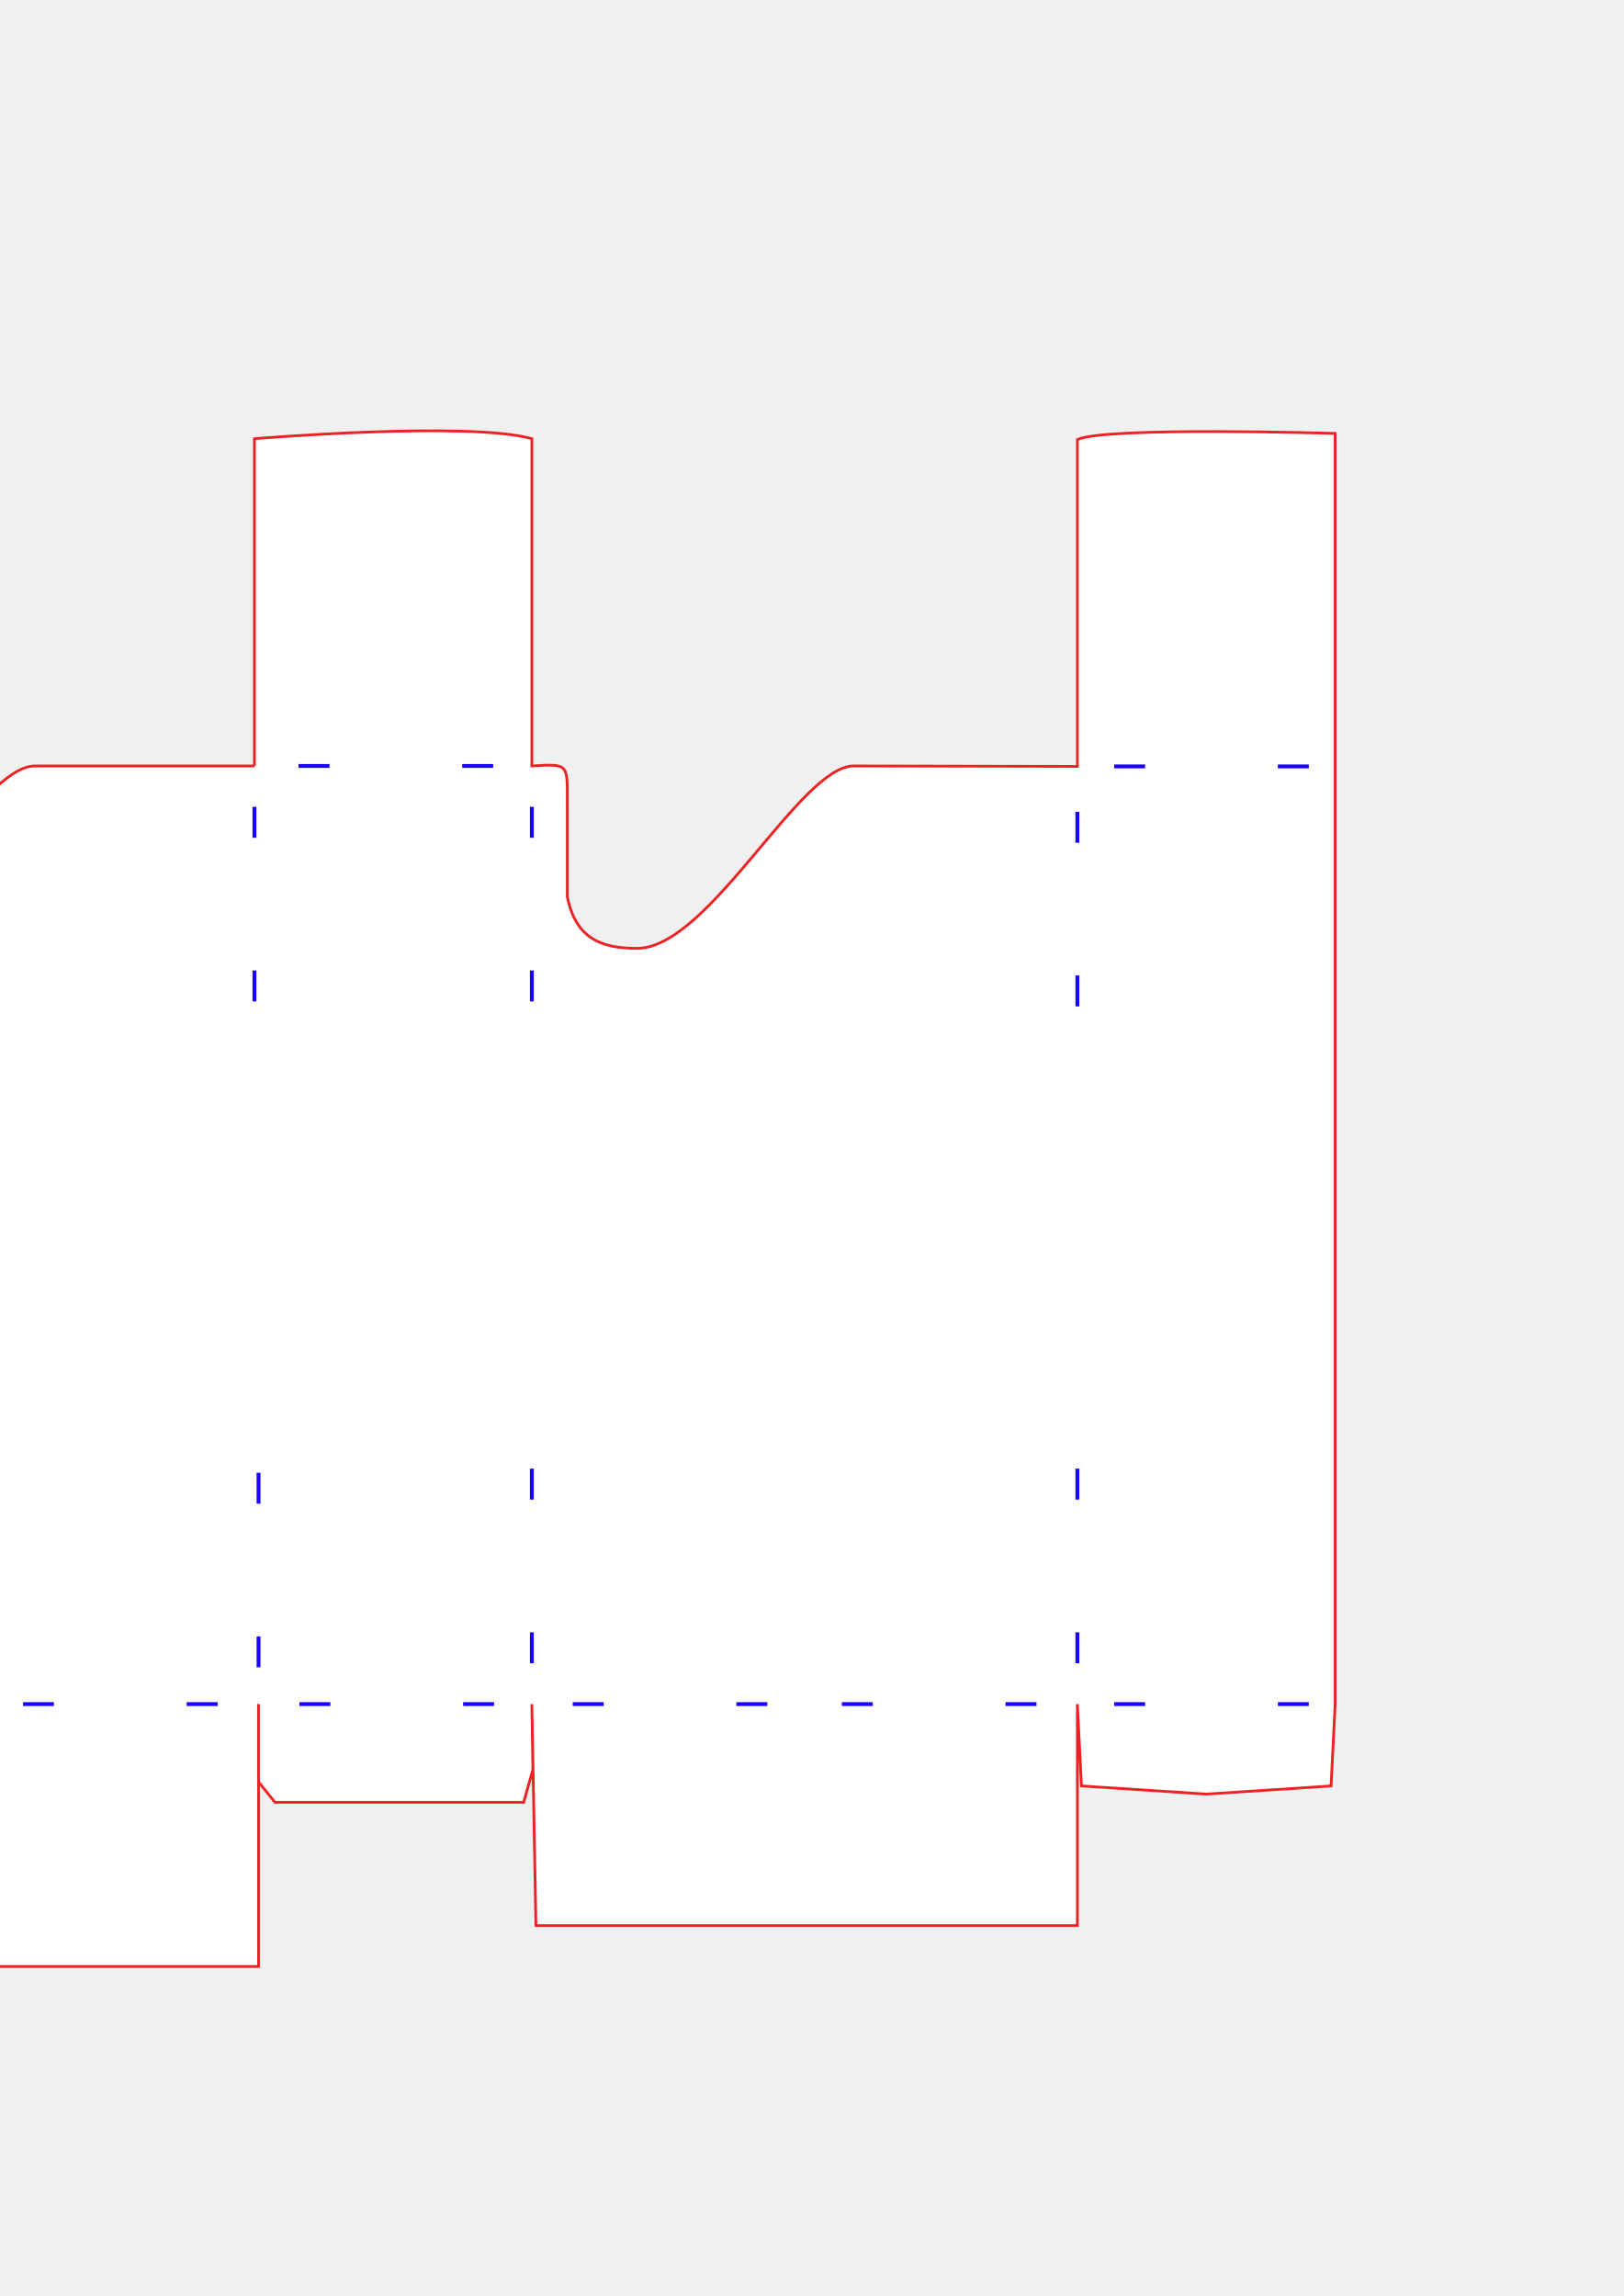
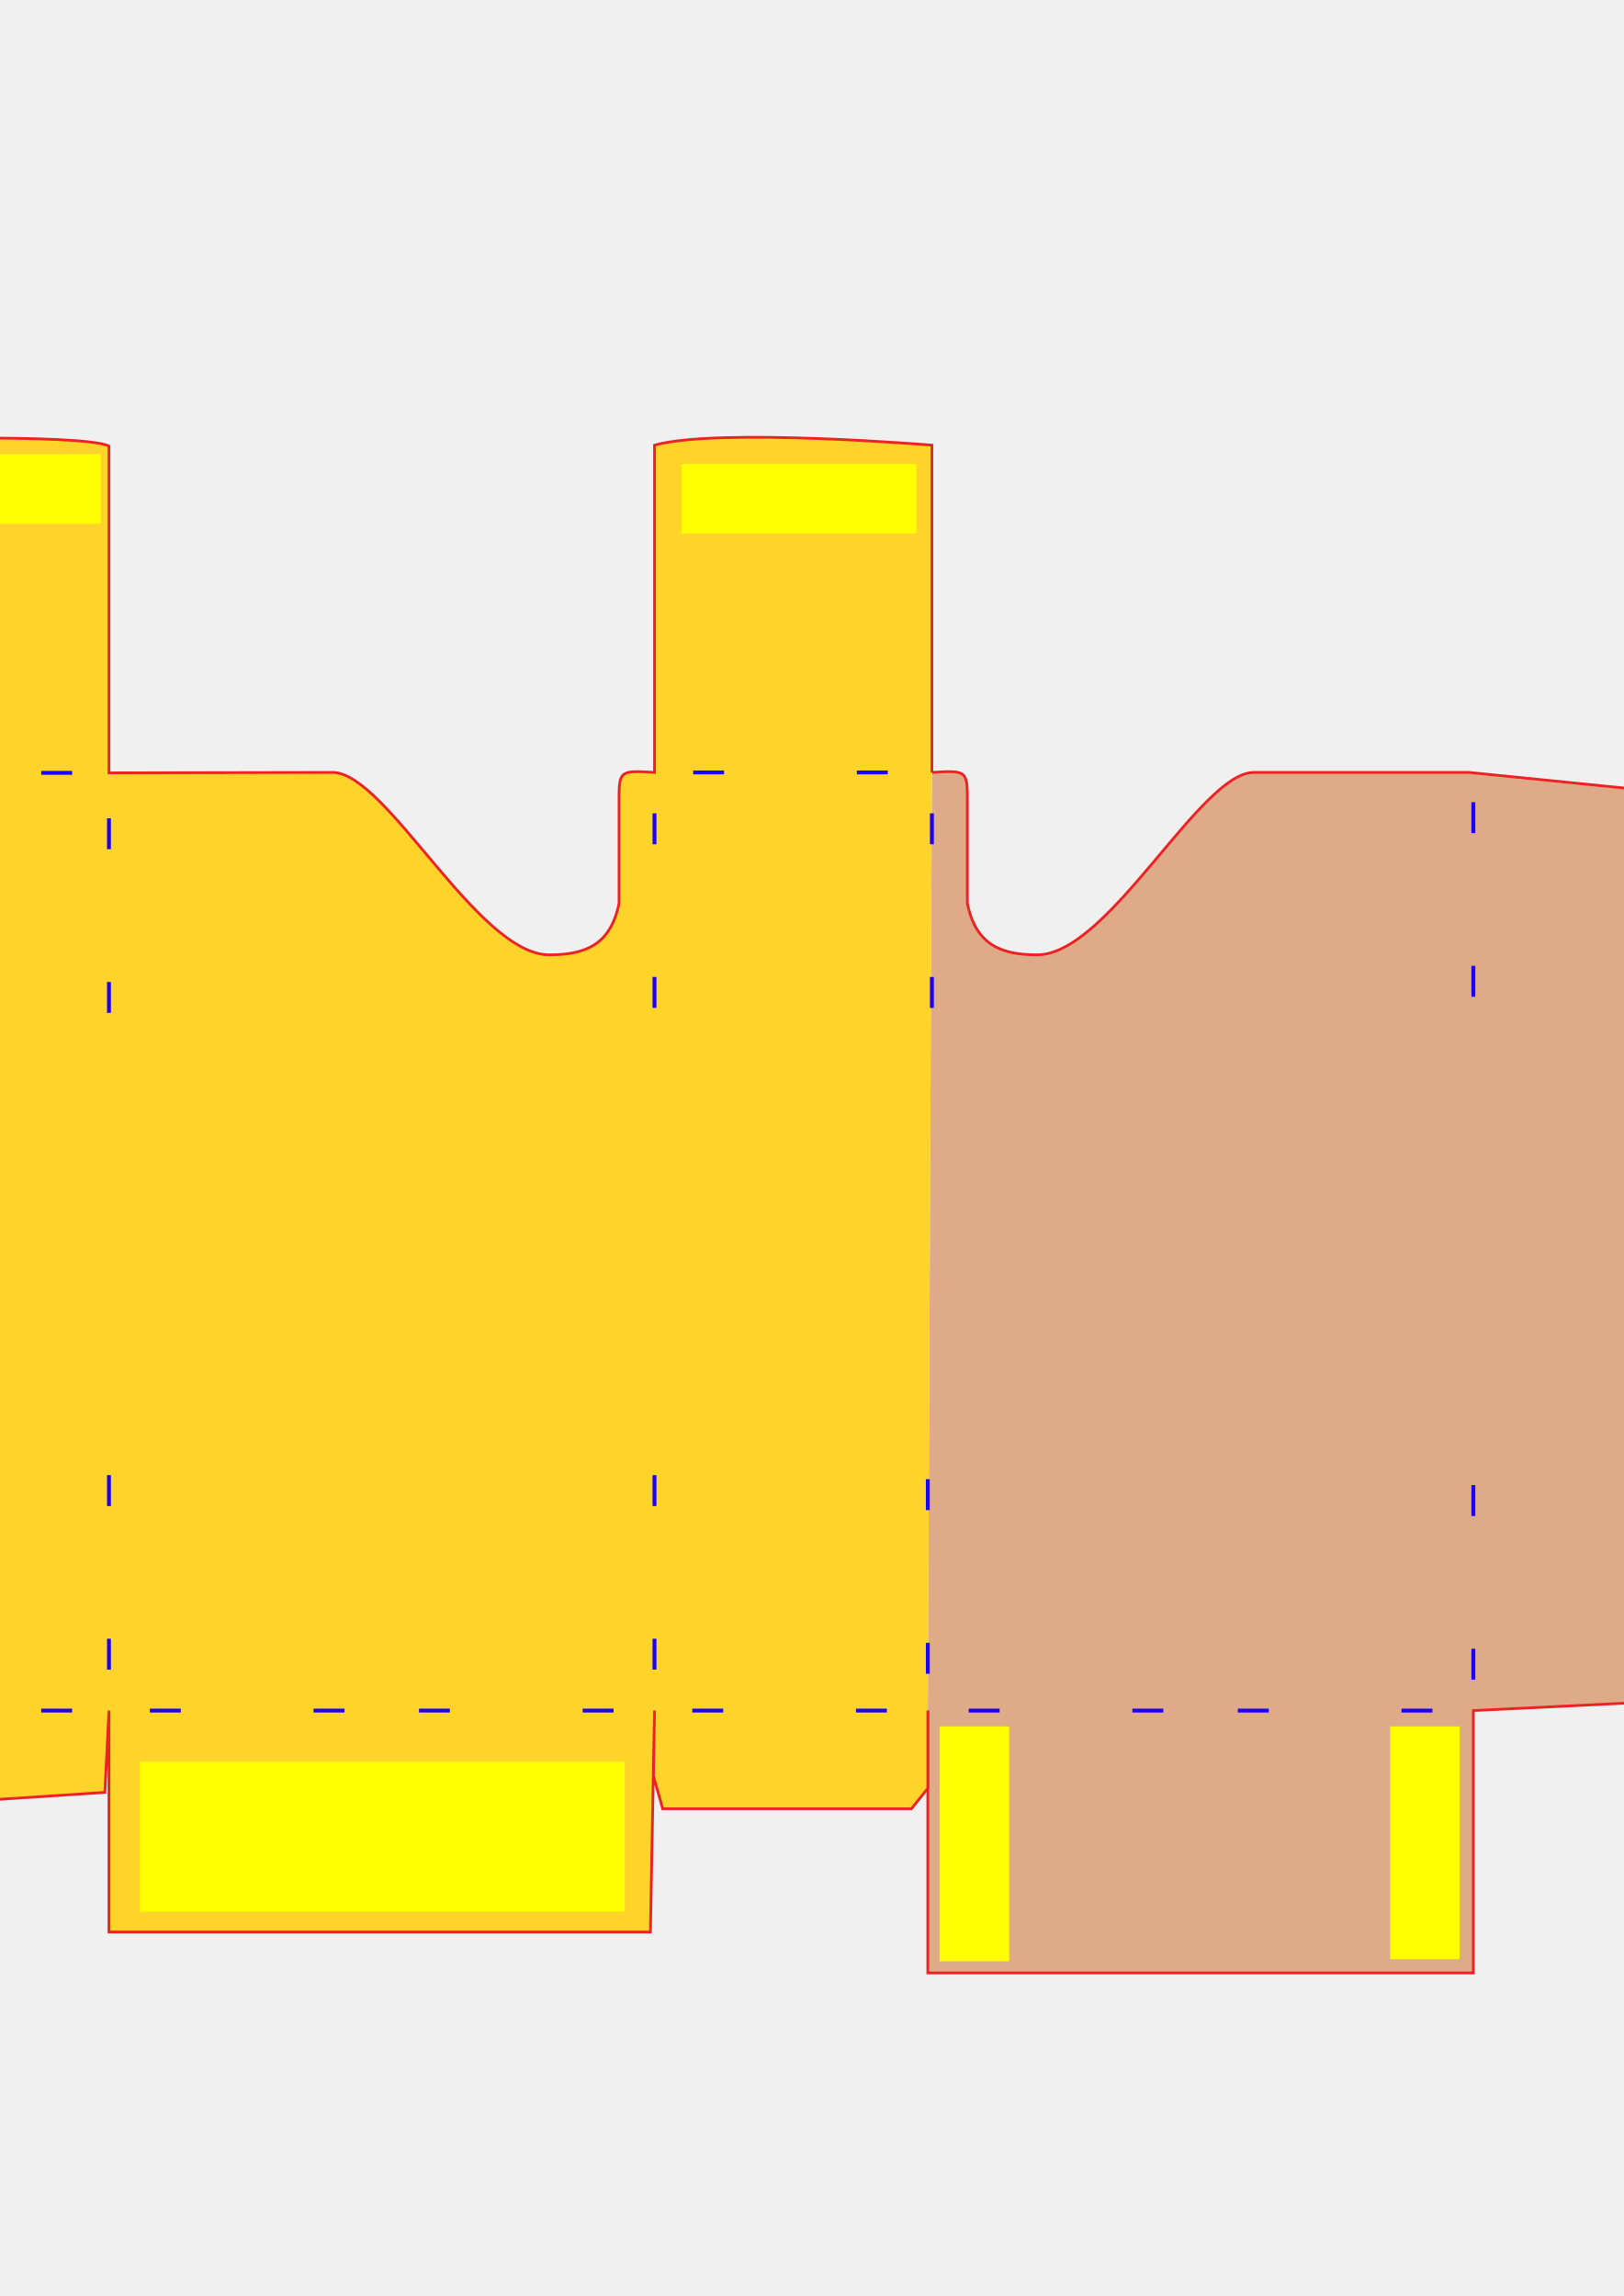
<svg xmlns="http://www.w3.org/2000/svg" width="210mm" height="297mm" viewBox="0 0 210 297" version="1.1" id="svg4607">
  <defs id="defs4601">
    <clipPath clipPathUnits="userSpaceOnUse" id="clipPath766">
      <path d="M 0,486 H 558 V 0 H 0 Z" id="path764" />
    </clipPath>
    <clipPath clipPathUnits="userSpaceOnUse" id="clipPath666">
      <path d="M 0,486 H 558 V 0 H 0 Z" id="path664" />
    </clipPath>
    <clipPath clipPathUnits="userSpaceOnUse" id="clipPath650">
      <path d="M 0,486 H 558 V 0 H 0 Z" id="path648" />
    </clipPath>
    <clipPath clipPathUnits="userSpaceOnUse" id="clipPath634">
      <path d="M 0,486 H 558 V 0 H 0 Z" id="path632" />
    </clipPath>
    <clipPath clipPathUnits="userSpaceOnUse" id="clipPath126">
      <path d="M 0,486 H 558 V 0 H 0 Z" id="path124" />
    </clipPath>
    <clipPath clipPathUnits="userSpaceOnUse" id="clipPath98">
      <path d="M 0,486 H 558 V 0 H 0 Z" id="path96" />
    </clipPath>
    <clipPath clipPathUnits="userSpaceOnUse" id="clipPath78">
      <path d="M 0,486 H 558 V 0 H 0 Z" id="path76" />
    </clipPath>
    <clipPath clipPathUnits="userSpaceOnUse" id="clipPath20">
      <path d="M 0,486 H 558 V 0 H 0 Z" id="path18" />
    </clipPath>
  </defs>
-   <g id="layer1" style="display:none">
+   <g id="layer1" style="display:inline">
    <g id="g22" transform="matrix(0.3527778,0,0,-0.3527778,-338.9241,120.98)">
      <path d="m -57,0 h 7.2 C -29.918,0 43.201,-16.117 43.201,-36 H 56.201 V -84 C 59.321,-99.345 68.681,-102.881 81.806,-102.881 108.056,-102.881 141.503,-36 161.201,-36 h 82 36 v -344 h -36 v -36.2 H 43.199 v 36.2 -36 H -57 v 36 -43.2 H -257.001 v 43.2 -36 H -300.2 v 36 344 c 0,19.883 16.117,36 36,36 h 7.2 v 7.199 c 0,19.883 16.118,36 36,36 h 128 c 19.882,0 36,-16.117 36,-36" style="fill:#ffffff;fill-opacity:1;fill-rule:nonzero;stroke:#ed2224;stroke-width:1;stroke-linecap:butt;stroke-linejoin:miter;stroke-miterlimit:10;stroke-dasharray:none;stroke-opacity:1" id="path24" />
    </g>
    <g id="g26" transform="matrix(0.3527778,0,0,-0.3527778,-429.5879,143.8396)">
      <path d="M 0,0 V 71.998 H 28.8" style="fill:none;stroke:#ed2224;stroke-width:1;stroke-linecap:butt;stroke-linejoin:miter;stroke-miterlimit:10;stroke-dasharray:none;stroke-opacity:1" id="path28" />
    </g>
    <g id="g30" transform="matrix(0.3527778,0,0,-0.3527778,-359.0324,143.8396)">
      <path d="M 0,0 V 71.998 H -28.8" style="fill:none;stroke:#ed2224;stroke-width:1;stroke-linecap:butt;stroke-linejoin:miter;stroke-miterlimit:10;stroke-dasharray:none;stroke-opacity:1" id="path32" />
    </g>
    <g id="g34" transform="matrix(0.3527778,0,0,-0.3527778,-429.5883,255.0358)">
      <path d="m 0,0 h 200.001 v 344 h -200 z" style="fill:none;stroke:#6abd45;stroke-width:0.4;stroke-linecap:butt;stroke-linejoin:miter;stroke-miterlimit:10;stroke-dasharray:none;stroke-opacity:1" id="path36" />
    </g>
    <g id="g38" transform="matrix(0.3527778,0,0,-0.3527778,-359.0324,255.0358)">
      <path d="m 0,0 h 98.699 l 0.002,344 H 0" style="fill:none;stroke:#6abd45;stroke-width:0.4;stroke-linecap:butt;stroke-linejoin:miter;stroke-miterlimit:10;stroke-dasharray:none;stroke-opacity:1" id="path40" />
    </g>
    <g id="g42" transform="matrix(0.3527778,0,0,-0.3527778,-253.1281,255.0358)">
      <path d="M 0,0 V 344" style="fill:none;stroke:#6abd45;stroke-width:0.4;stroke-linecap:butt;stroke-linejoin:miter;stroke-miterlimit:10;stroke-dasharray:none;stroke-opacity:1" id="path44" />
    </g>
    <g id="g46" transform="matrix(0.3527778,0,0,-0.3527778,-419.428,118.4403)">
      <path d="M 0,0 H 142.4" style="fill:none;stroke:#6abd45;stroke-width:0.4;stroke-linecap:butt;stroke-linejoin:miter;stroke-miterlimit:10;stroke-dasharray:none;stroke-opacity:1" id="path48" />
    </g>
    <g id="g50" transform="matrix(0.3527778,0,0,-0.3527778,-429.5879,143.8396)">
      <path d="M 0,0 H 200" style="fill:none;stroke:#6abd45;stroke-width:0.4;stroke-linecap:butt;stroke-linejoin:miter;stroke-miterlimit:10;stroke-dasharray:none;stroke-opacity:1" id="path52" />
    </g>
    <g id="g54" transform="matrix(0.3527778,0,0,-0.3527778,-323.6843,255.0358)">
      <path d="M 0,0 H 200.002" style="fill:none;stroke:#6abd45;stroke-width:0.4;stroke-linecap:butt;stroke-linejoin:miter;stroke-miterlimit:10;stroke-dasharray:none;stroke-opacity:1" id="path56" />
    </g>
    <g id="g58" transform="matrix(0.3527778,0,0,-0.3527778,-429.5879,133.68)">
      <path d="M 0,0 H -43.2" style="fill:none;stroke:#6abd45;stroke-width:0.4;stroke-linecap:butt;stroke-linejoin:miter;stroke-miterlimit:10;stroke-dasharray:none;stroke-opacity:1" id="path60" />
    </g>
    <g id="g62" transform="matrix(0.3527778,0,0,-0.3527778,-429.5883,255.0358)">
      <path d="M 0,0 H -43.199" style="fill:none;stroke:#6abd45;stroke-width:0.4;stroke-linecap:butt;stroke-linejoin:miter;stroke-miterlimit:10;stroke-dasharray:none;stroke-opacity:1" id="path64" />
    </g>
    <path d="m -250.79,251.731 h 7.76 V 136.726 h -7.76 z" style="fill:#e7e8e9;fill-opacity:1;fill-rule:nonzero;stroke:none;stroke-width:0.353" id="path66" />
    <text y="-245.147" x="-197.711" transform="rotate(-90)" style="font-variant:normal;font-weight:normal;font-stretch:normal;font-size:4.233px;font-family:'Myriad Pro';-inkscape-font-specification:MyriadPro-Regular;writing-mode:lr-tb;fill:#a6a8ac;fill-opacity:1;fill-rule:nonzero;stroke:none;stroke-width:0.353" id="text70">
      <tspan style="stroke-width:0.353" x="-197.711 -194.977 -193.978 -191.645" y="-245.147" id="tspan68">Glue</tspan>
    </text>
    <g transform="translate(-130.688,-26.85418)" style="display:inline" id="g75347">
      <rect y="97.5" x="434.5" height="121" width="71" id="rect75261" style="fill:#ff00ff;fill-opacity:0.975;stroke:none;stroke-width:0.8;stroke-linecap:round;stroke-linejoin:round;stroke-miterlimit:4;stroke-dasharray:none;stroke-dashoffset:0;stroke-opacity:1" />
      <text id="text75265" y="136.366" x="458.417" style="font-style:normal;font-weight:normal;font-size:9.878px;line-height:1.25;font-family:sans-serif;letter-spacing:0px;word-spacing:0px;fill:#000000;fill-opacity:1;stroke:none;stroke-width:0.265" xml:space="preserve">
        <tspan style="font-size:9.878px;stroke-width:0.265" y="136.366" x="458.417" id="tspan75263">Enemy</tspan>
        <tspan id="tspan75267" style="font-size:9.878px;stroke-width:0.265" y="148.713" x="458.417">Cards</tspan>
      </text>
      <text id="text75271" y="216.2" x="464.442" style="font-style:normal;font-weight:normal;font-size:7.761px;line-height:1.25;font-family:sans-serif;letter-spacing:0px;word-spacing:0px;fill:#000000;fill-opacity:1;stroke:none;stroke-width:0.265" xml:space="preserve">
        <tspan style="font-size:7.761px;stroke-width:0.265" y="216.2" x="464.442" id="tspan75269">71mm</tspan>
      </text>
      <text transform="rotate(-90)" id="text75275" y="442.618" x="-171.694" style="font-style:normal;font-weight:normal;font-size:7.056px;line-height:1.25;font-family:sans-serif;letter-spacing:0px;word-spacing:0px;fill:#000000;fill-opacity:1;stroke:none;stroke-width:0.265" xml:space="preserve">
        <tspan style="font-size:7.056px;stroke-width:0.265" y="442.618" x="-171.694" id="tspan75273">121mm</tspan>
      </text>
    </g>
    <g transform="translate(-130.688,-26.85418)" style="display:inline" id="g75337">
      <rect style="fill:#ff00ff;fill-opacity:0.975;stroke:none;stroke-width:0.8;stroke-linecap:round;stroke-linejoin:round;stroke-miterlimit:4;stroke-dasharray:none;stroke-dashoffset:0;stroke-opacity:1" id="rect75277" width="28" height="121" x="508.583" y="97.5" />
      <text xml:space="preserve" style="font-style:normal;font-weight:normal;font-size:7.761px;line-height:1.25;font-family:sans-serif;letter-spacing:0px;word-spacing:0px;fill:#000000;fill-opacity:1;stroke:none;stroke-width:0.265" x="509.421" y="216.2" id="text75281">
        <tspan id="tspan75279" x="509.421" y="216.2" style="font-size:7.761px;stroke-width:0.265">28mm</tspan>
      </text>
    </g>
    <g transform="translate(-130.688,-26.85418)" style="display:inline" id="g75498">
      <rect style="fill:#ff00ff;fill-opacity:0.975;stroke:none;stroke-width:0.8;stroke-linecap:round;stroke-linejoin:round;stroke-miterlimit:4;stroke-dasharray:none;stroke-dashoffset:0;stroke-opacity:1" id="rect75306" width="71" height="28" x="434.5" y="224" />
      <text transform="rotate(-90)" xml:space="preserve" style="font-style:normal;font-weight:normal;font-size:7.761px;line-height:1.25;font-family:sans-serif;letter-spacing:0px;word-spacing:0px;fill:#000000;fill-opacity:1;stroke:none;stroke-width:0.265" x="-250.453" y="442.825" id="text75281-3">
        <tspan id="tspan75279-1" x="-250.453" y="442.825" style="font-size:7.761px;stroke-width:0.265">28mm</tspan>
      </text>
    </g>
    <g style="display:inline" id="g75493" transform="translate(-133.863,-26.85418)">
      <rect y="97.5" x="540.333" height="121" width="6" id="rect75451" style="fill:#ff00ff;fill-opacity:0.975;stroke:none;stroke-width:0.8;stroke-linecap:round;stroke-linejoin:round;stroke-miterlimit:4;stroke-dasharray:none;stroke-dashoffset:0;stroke-opacity:1" />
      <text id="text75455" y="216.21" x="541.203" style="font-style:normal;font-weight:normal;font-size:7.056px;line-height:1.25;font-family:sans-serif;letter-spacing:0px;word-spacing:0px;fill:#000000;fill-opacity:1;stroke:none;stroke-width:0.265" xml:space="preserve">
        <tspan style="font-size:7.056px;stroke-width:0.265" y="216.21" x="541.203" id="tspan75453">6</tspan>
      </text>
    </g>
    <g style="display:inline" id="g75488" transform="translate(-130.688,-52.25417)">
      <rect y="277.75" x="434.5" height="6" width="71" id="rect75483" style="fill:#ff00ff;fill-opacity:0.975;stroke:none;stroke-width:0.8;stroke-linecap:round;stroke-linejoin:round;stroke-miterlimit:4;stroke-dasharray:none;stroke-dashoffset:0;stroke-opacity:1" />
      <text id="text75455-0" y="283.121" x="500.926" style="font-style:normal;font-weight:normal;font-size:7.056px;line-height:1.25;font-family:sans-serif;letter-spacing:0px;word-spacing:0px;fill:#000000;fill-opacity:1;stroke:none;stroke-width:0.265" xml:space="preserve">
        <tspan style="font-size:7.056px;stroke-width:0.265" y="283.121" x="500.926" id="tspan75453-8">6</tspan>
      </text>
    </g>
    <g transform="translate(-510.2938,138.7208)" style="display:inline" id="g75347-3">
      <rect y="97.5" x="434.5" height="121" width="71" id="rect75261-6" style="fill:#ff00ff;fill-opacity:0.975;stroke:none;stroke-width:0.8;stroke-linecap:round;stroke-linejoin:round;stroke-miterlimit:4;stroke-dasharray:none;stroke-dashoffset:0;stroke-opacity:1" />
      <text id="text75265-7" y="136.366" x="458.417" style="font-style:normal;font-weight:normal;font-size:9.878px;line-height:1.25;font-family:sans-serif;letter-spacing:0px;word-spacing:0px;fill:#000000;fill-opacity:1;stroke:none;stroke-width:0.265" xml:space="preserve">
        <tspan style="font-size:9.878px;stroke-width:0.265" y="136.366" x="458.417" id="tspan75263-5">Enemy</tspan>
        <tspan id="tspan75267-3" style="font-size:9.878px;stroke-width:0.265" y="148.713" x="458.417">Cards</tspan>
      </text>
      <text id="text75271-5" y="216.2" x="464.442" style="font-style:normal;font-weight:normal;font-size:7.761px;line-height:1.25;font-family:sans-serif;letter-spacing:0px;word-spacing:0px;fill:#000000;fill-opacity:1;stroke:none;stroke-width:0.265" xml:space="preserve">
        <tspan style="font-size:7.761px;stroke-width:0.265" y="216.2" x="464.442" id="tspan75269-6">71mm</tspan>
      </text>
      <text transform="rotate(-90)" id="text75275-2" y="442.618" x="-171.694" style="font-style:normal;font-weight:normal;font-size:7.056px;line-height:1.25;font-family:sans-serif;letter-spacing:0px;word-spacing:0px;fill:#000000;fill-opacity:1;stroke:none;stroke-width:0.265" xml:space="preserve">
        <tspan style="font-size:7.056px;stroke-width:0.265" y="442.618" x="-171.694" id="tspan75273-9">121mm</tspan>
      </text>
    </g>
    <g id="g7040" transform="translate(-324.1644,-71.79305)">
      <g id="g75337-1" style="display:inline" transform="translate(-272.6062,57.45589)">
        <rect y="97.5" x="508.583" height="121" width="28" id="rect75277-2" style="fill:#ff00ff;fill-opacity:0.975;stroke:none;stroke-width:0.8;stroke-linecap:round;stroke-linejoin:round;stroke-miterlimit:4;stroke-dasharray:none;stroke-dashoffset:0;stroke-opacity:1" />
        <text id="text75281-7" y="216.2" x="509.421" style="font-style:normal;font-weight:normal;font-size:7.761px;line-height:1.25;font-family:sans-serif;letter-spacing:0px;word-spacing:0px;fill:#000000;fill-opacity:1;stroke:none;stroke-width:0.265" xml:space="preserve">
          <tspan style="font-size:7.761px;stroke-width:0.265" y="216.2" x="509.421" id="tspan75279-0">28mm</tspan>
        </text>
      </g>
      <g transform="translate(-276.3562,57.45589)" id="g75493-9" style="display:inline">
        <rect style="fill:#ff00ff;fill-opacity:0.975;stroke:none;stroke-width:0.8;stroke-linecap:round;stroke-linejoin:round;stroke-miterlimit:4;stroke-dasharray:none;stroke-dashoffset:0;stroke-opacity:1" id="rect75451-3" width="6" height="121" x="540.333" y="97.5" />
        <text xml:space="preserve" style="font-style:normal;font-weight:normal;font-size:7.056px;line-height:1.25;font-family:sans-serif;letter-spacing:0px;word-spacing:0px;fill:#000000;fill-opacity:1;stroke:none;stroke-width:0.265" x="541.203" y="216.21" id="text75455-6">
          <tspan id="tspan75453-0" x="541.203" y="216.21" style="font-size:7.056px;stroke-width:0.265">6</tspan>
        </text>
      </g>
    </g>
    <g id="g7040-2" transform="translate(97.69545,222.6312)">
      <g id="g75337-1-6" style="display:inline" transform="translate(-272.6062,57.45589)">
        <rect y="97.5" x="508.583" height="121" width="28" id="rect75277-2-1" style="fill:#ff00ff;fill-opacity:0.975;stroke:none;stroke-width:0.8;stroke-linecap:round;stroke-linejoin:round;stroke-miterlimit:4;stroke-dasharray:none;stroke-dashoffset:0;stroke-opacity:1" />
        <text id="text75281-7-8" y="216.2" x="509.421" style="font-style:normal;font-weight:normal;font-size:7.761px;line-height:1.25;font-family:sans-serif;letter-spacing:0px;word-spacing:0px;fill:#000000;fill-opacity:1;stroke:none;stroke-width:0.265" xml:space="preserve">
          <tspan style="font-size:7.761px;stroke-width:0.265" y="216.2" x="509.421" id="tspan75279-0-7">28mm</tspan>
        </text>
      </g>
      <g transform="translate(-276.3562,57.45589)" id="g75493-9-9" style="display:inline">
        <rect style="fill:#ff00ff;fill-opacity:0.975;stroke:none;stroke-width:0.8;stroke-linecap:round;stroke-linejoin:round;stroke-miterlimit:4;stroke-dasharray:none;stroke-dashoffset:0;stroke-opacity:1" id="rect75451-3-2" width="6" height="121" x="540.333" y="97.5" />
        <text xml:space="preserve" style="font-style:normal;font-weight:normal;font-size:7.056px;line-height:1.25;font-family:sans-serif;letter-spacing:0px;word-spacing:0px;fill:#000000;fill-opacity:1;stroke:none;stroke-width:0.265" x="541.203" y="216.21" id="text75455-6-0">
          <tspan id="tspan75453-0-2" x="541.203" y="216.21" style="font-size:7.056px;stroke-width:0.265">6</tspan>
        </text>
      </g>
    </g>
-     <path id="path7104" style="fill:#ffffff;fill-opacity:1;fill-rule:nonzero;stroke:#ed2224;stroke-width:0.353;stroke-linecap:butt;stroke-linejoin:miter;stroke-miterlimit:10;stroke-dasharray:none;stroke-opacity:1" d="m 38.087,123.952 -33.937,-10e-6 -2e-6,-70.556 H 38.087 L 39.145,31.661 H 157.2 l 2.242,22.265 c 0.057,4.006 -0.096,4.057 -4.233,4.057 h -12.7 c -5.413,1.101 -6.661,4.403 -6.661,9.033 0,9.26 23.594,21.06 23.594,28.009 v 28.928" />
-     <path d="m 159.443,123.422 h 42.333 c 0,0 2.298,27.676 10e-6,35.878 H 159.443 c 0.293,4.707 0.227,4.586 -4.233,4.586 h -12.7 c -5.414,1.101 -6.661,4.403 -6.661,9.033 0,9.26 23.594,21.06 23.594,28.009 l -0.057,28.928 42.276,-1e-5 c 1.701,3.591 0.798,33.338 0.798,33.338 h -43.018 l -121.356,-2e-5 -10.583,-0.529 -1.058,-16.14 1.058,-16.14 10.583,-0.529 -28.646,-1e-5 -7.4e-6,-70.027 28.646,-0.529 -8.467,0.136 -4.233,-1.195 -5e-6,-32.173 2.646,-2.117 10.054,10e-6" style="fill:#ffffff;fill-opacity:1;fill-rule:nonzero;stroke:#ed2224;stroke-width:0.353;stroke-linecap:butt;stroke-linejoin:miter;stroke-miterlimit:10;stroke-dasharray:none;stroke-opacity:1" id="path24-6" />
+     <path id="path7104" style="fill:#deaa87;fill-opacity:1;fill-rule:nonzero;stroke:#ed2224;stroke-width:0.353;stroke-linecap:butt;stroke-linejoin:miter;stroke-miterlimit:10;stroke-dasharray:none;stroke-opacity:1" d="m 119.997,221.272 10e-6,33.937 70.556,1e-5 V 221.272 l 21.735,-1.058 V 102.159 l -22.265,-2.242 -27.869,-4e-6 c -6.949,10e-7 -18.748,23.594 -28.009,23.594 -4.63,-1e-5 -7.932,-1.247 -9.033,-6.661 l 1e-5,-12.7 c -2e-5,-4.461 0.121,-4.527 -4.586,-4.233" />
+     <path d="m 120.527,99.917 -1e-5,-42.333 c 0,0 -27.676,-2.298 -35.878,3e-6 v 42.333 c -4.707,-0.293 -4.586,-0.227 -4.586,4.233 l 1e-5,12.7 c -1.101,5.414 -4.403,6.661 -9.033,6.661 -9.26,-10e-6 -21.06,-23.594 -28.009,-23.594 l -28.928,0.057 1e-5,-42.276 c -3.591,-1.701 -33.338,-0.798 -33.338,-0.798 l -10e-6,43.018 3e-5,121.356 0.529,10.583 16.14,1.058 16.14,-1.058 0.529,-10.583 2e-5,28.646 70.027,1e-5 0.529,-28.646 -0.136,8.467 1.195,4.233 32.173,1e-5 2.117,-2.646 -10e-6,-10.054" style="fill:#ffd42a;fill-opacity:1;fill-rule:nonzero;stroke:#ed2224;stroke-width:0.353;stroke-linecap:butt;stroke-linejoin:miter;stroke-miterlimit:10;stroke-dasharray:none;stroke-opacity:1" id="path24-6" />
    <g id="g7040-2-3" transform="rotate(90,154.9883,417.5984)">
      <g id="g75337-1-6-7" style="display:inline" transform="translate(-272.6062,57.45589)">
        <rect y="97.5" x="508.583" height="121" width="28" id="rect75277-2-1-5" style="fill:#ff00ff;fill-opacity:0.975;stroke:none;stroke-width:0.8;stroke-linecap:round;stroke-linejoin:round;stroke-miterlimit:4;stroke-dasharray:none;stroke-dashoffset:0;stroke-opacity:1" />
        <text id="text75281-7-8-9" y="216.2" x="509.421" style="font-style:normal;font-weight:normal;font-size:7.761px;line-height:1.25;font-family:sans-serif;letter-spacing:0px;word-spacing:0px;fill:#000000;fill-opacity:1;stroke:none;stroke-width:0.265" xml:space="preserve">
          <tspan style="font-size:7.761px;stroke-width:0.265" y="216.2" x="509.421" id="tspan75279-0-7-2">28mm</tspan>
        </text>
      </g>
      <g transform="translate(-276.3562,57.45589)" id="g75493-9-9-2" style="display:inline">
        <rect style="fill:#ff00ff;fill-opacity:0.975;stroke:none;stroke-width:0.8;stroke-linecap:round;stroke-linejoin:round;stroke-miterlimit:4;stroke-dasharray:none;stroke-dashoffset:0;stroke-opacity:1" id="rect75451-3-2-8" width="6" height="121" x="540.333" y="97.5" />
        <text xml:space="preserve" style="font-style:normal;font-weight:normal;font-size:7.056px;line-height:1.25;font-family:sans-serif;letter-spacing:0px;word-spacing:0px;fill:#000000;fill-opacity:1;stroke:none;stroke-width:0.265" x="541.203" y="216.21" id="text75455-6-0-9">
          <tspan id="tspan75453-0-2-7" x="541.203" y="216.21" style="font-size:7.056px;stroke-width:0.265">6</tspan>
        </text>
      </g>
    </g>
-     <path style="fill:none;stroke:#1900ff;stroke-width:0.5;stroke-linecap:butt;stroke-linejoin:miter;stroke-miterlimit:4;stroke-dasharray:none;stroke-opacity:1" d="m 159.443,129.132 v 4" id="path7184" />
-     <path id="path8002" d="m 159.443,150.298 v 4" style="fill:none;stroke:#1900ff;stroke-width:0.5;stroke-linecap:butt;stroke-linejoin:miter;stroke-miterlimit:4;stroke-dasharray:none;stroke-opacity:1" />
-     <g id="g8024" transform="rotate(-90,94.34841,114.3804)">
+     <path style="fill:none;stroke:#1900ff;stroke-width:0.5;stroke-linecap:butt;stroke-linejoin:miter;stroke-miterlimit:4;stroke-dasharray:none;stroke-opacity:1" d="m 114.817,99.917 -4,5e-6" id="path7184" />
+     <path id="path8002" d="m 93.651,99.917 -4,4e-6" style="fill:none;stroke:#1900ff;stroke-width:0.5;stroke-linecap:butt;stroke-linejoin:miter;stroke-miterlimit:4;stroke-dasharray:none;stroke-opacity:1" />
+     <g id="g8024" transform="matrix(1,0,0,-1,35.22022,279.3911)">
      <path id="path7184-3" d="m 54.318,58.119 h 4" style="fill:none;stroke:#1900ff;stroke-width:0.5;stroke-linecap:butt;stroke-linejoin:miter;stroke-miterlimit:4;stroke-dasharray:none;stroke-opacity:1" />
      <path style="fill:none;stroke:#1900ff;stroke-width:0.5;stroke-linecap:butt;stroke-linejoin:miter;stroke-miterlimit:4;stroke-dasharray:none;stroke-opacity:1" d="m 75.485,58.119 h 4" id="path8002-6" />
    </g>
-     <g id="g8051" transform="translate(-12.2314,-4.723284)">
+     <g id="g8051" transform="matrix(0,-1,-1,0,248.6723,271.5905)">
      <path style="fill:none;stroke:#1900ff;stroke-width:0.5;stroke-linecap:butt;stroke-linejoin:miter;stroke-miterlimit:4;stroke-dasharray:none;stroke-opacity:1" d="m 54.318,58.119 h 4" id="path8047" />
      <path id="path8049" d="m 75.485,58.119 h 4" style="fill:none;stroke:#1900ff;stroke-width:0.5;stroke-linecap:butt;stroke-linejoin:miter;stroke-miterlimit:4;stroke-dasharray:none;stroke-opacity:1" />
    </g>
-     <g transform="translate(76.10604,-4.723284)" id="g8024-3">
+     <g transform="matrix(0,-1,-1,0,248.6723,183.2531)" id="g8024-3">
      <path id="path7184-3-1" d="m 54.318,58.119 h 4" style="fill:none;stroke:#1900ff;stroke-width:0.5;stroke-linecap:butt;stroke-linejoin:miter;stroke-miterlimit:4;stroke-dasharray:none;stroke-opacity:1" />
      <path style="fill:none;stroke:#1900ff;stroke-width:0.5;stroke-linecap:butt;stroke-linejoin:miter;stroke-miterlimit:4;stroke-dasharray:none;stroke-opacity:1" d="m 75.485,58.119 h 4" id="path8002-6-9" />
    </g>
-     <g transform="translate(-11.46889,65.83262)" id="g8073">
+     <g transform="matrix(0,-1,-1,0,178.1164,270.8281)" id="g8073">
      <path style="fill:none;stroke:#1900ff;stroke-width:0.5;stroke-linecap:butt;stroke-linejoin:miter;stroke-miterlimit:4;stroke-dasharray:none;stroke-opacity:1" d="m 54.318,58.119 h 4" id="path8069" />
      <path id="path8071" d="m 75.485,58.119 h 4" style="fill:none;stroke:#1900ff;stroke-width:0.5;stroke-linecap:butt;stroke-linejoin:miter;stroke-miterlimit:4;stroke-dasharray:none;stroke-opacity:1" />
    </g>
-     <g transform="translate(74.6658,65.30309)" id="g8079">
+     <g transform="matrix(0,-1,-1,0,178.6459,184.6934)" id="g8079">
      <path style="fill:none;stroke:#1900ff;stroke-width:0.5;stroke-linecap:butt;stroke-linejoin:miter;stroke-miterlimit:4;stroke-dasharray:none;stroke-opacity:1" d="m 54.318,58.119 h 4" id="path8075" />
      <path id="path8077" d="m 75.485,58.119 h 4" style="fill:none;stroke:#1900ff;stroke-width:0.5;stroke-linecap:butt;stroke-linejoin:miter;stroke-miterlimit:4;stroke-dasharray:none;stroke-opacity:1" />
    </g>
-     <g transform="translate(74.66581,101.1813)" id="g8085">
+     <g transform="matrix(0,-1,-1,0,142.7677,184.6933)" id="g8085">
      <path style="fill:none;stroke:#1900ff;stroke-width:0.5;stroke-linecap:butt;stroke-linejoin:miter;stroke-miterlimit:4;stroke-dasharray:none;stroke-opacity:1" d="m 54.318,58.119 h 4" id="path8081" />
      <path id="path8083" d="m 75.485,58.119 h 4" style="fill:none;stroke:#1900ff;stroke-width:0.5;stroke-linecap:butt;stroke-linejoin:miter;stroke-miterlimit:4;stroke-dasharray:none;stroke-opacity:1" />
    </g>
-     <g transform="translate(-10.93973,101.1806)" id="g8091">
+     <g transform="matrix(0,-1,-1,0,142.7684,270.2989)" id="g8091">
      <path style="fill:none;stroke:#1900ff;stroke-width:0.5;stroke-linecap:butt;stroke-linejoin:miter;stroke-miterlimit:4;stroke-dasharray:none;stroke-opacity:1" d="m 54.318,58.119 h 4" id="path8087" />
      <path id="path8089" d="m 75.485,58.119 h 4" style="fill:none;stroke:#1900ff;stroke-width:0.5;stroke-linecap:butt;stroke-linejoin:miter;stroke-miterlimit:4;stroke-dasharray:none;stroke-opacity:1" />
    </g>
-     <g transform="translate(-10.93973,171.7369)" id="g8097">
+     <g transform="matrix(0,-1,-1,0,72.21214,270.2989)" id="g8097">
      <path style="fill:none;stroke:#1900ff;stroke-width:0.5;stroke-linecap:butt;stroke-linejoin:miter;stroke-miterlimit:4;stroke-dasharray:none;stroke-opacity:1" d="m 54.318,58.119 h 4" id="path8093" />
      <path id="path8095" d="m 75.485,58.119 h 4" style="fill:none;stroke:#1900ff;stroke-width:0.5;stroke-linecap:butt;stroke-linejoin:miter;stroke-miterlimit:4;stroke-dasharray:none;stroke-opacity:1" />
    </g>
-     <g transform="translate(74.02279,171.7369)" id="g8103">
+     <g transform="matrix(0,-1,-1,0,72.21214,185.3364)" id="g8103">
      <path style="fill:none;stroke:#1900ff;stroke-width:0.5;stroke-linecap:butt;stroke-linejoin:miter;stroke-miterlimit:4;stroke-dasharray:none;stroke-opacity:1" d="m 54.318,58.119 h 4" id="path8099" />
      <path id="path8101" d="m 75.485,58.119 h 4" style="fill:none;stroke:#1900ff;stroke-width:0.5;stroke-linecap:butt;stroke-linejoin:miter;stroke-miterlimit:4;stroke-dasharray:none;stroke-opacity:1" />
    </g>
-     <g transform="rotate(-90,129.4254,149.4573)" id="g8109">
+     <g transform="matrix(1,0,0,-1,-34.93369,279.3912)" id="g8109">
      <path style="fill:none;stroke:#1900ff;stroke-width:0.5;stroke-linecap:butt;stroke-linejoin:miter;stroke-miterlimit:4;stroke-dasharray:none;stroke-opacity:1" d="m 54.318,58.119 h 4" id="path8105" />
      <path id="path8107" d="m 75.485,58.119 h 4" style="fill:none;stroke:#1900ff;stroke-width:0.5;stroke-linecap:butt;stroke-linejoin:miter;stroke-miterlimit:4;stroke-dasharray:none;stroke-opacity:1" />
    </g>
-     <g transform="rotate(-90,112.0222,132.0542)" id="g8115">
+     <g transform="matrix(1,0,0,-1,-0.12743,279.3911)" id="g8115">
      <path style="fill:none;stroke:#1900ff;stroke-width:0.5;stroke-linecap:butt;stroke-linejoin:miter;stroke-miterlimit:4;stroke-dasharray:none;stroke-opacity:1" d="m 54.318,58.119 h 4" id="path8111" />
      <path id="path8113" d="m 75.485,58.119 h 4" style="fill:none;stroke:#1900ff;stroke-width:0.5;stroke-linecap:butt;stroke-linejoin:miter;stroke-miterlimit:4;stroke-dasharray:none;stroke-opacity:1" />
    </g>
-     <g id="g8131" transform="rotate(-90,76.47323,96.50522)">
+     <g id="g8131" transform="matrix(1,0,0,-1,70.97055,279.3912)">
      <path style="fill:none;stroke:#1900ff;stroke-width:0.5;stroke-linecap:butt;stroke-linejoin:miter;stroke-miterlimit:4;stroke-dasharray:none;stroke-opacity:1" d="m 54.318,58.119 h 4" id="path8127" />
      <path id="path8129" d="m 75.485,58.119 h 4" style="fill:none;stroke:#1900ff;stroke-width:0.5;stroke-linecap:butt;stroke-linejoin:miter;stroke-miterlimit:4;stroke-dasharray:none;stroke-opacity:1" />
    </g>
-     <g id="g8137" transform="rotate(-90,59.07028,79.10228)">
+     <g id="g8137" transform="matrix(1,0,0,-1,105.7764,279.3912)">
      <path style="fill:none;stroke:#1900ff;stroke-width:0.5;stroke-linecap:butt;stroke-linejoin:miter;stroke-miterlimit:4;stroke-dasharray:none;stroke-opacity:1" d="m 54.318,58.119 h 4" id="path8133" />
      <path id="path8135" d="m 75.485,58.119 h 4" style="fill:none;stroke:#1900ff;stroke-width:0.5;stroke-linecap:butt;stroke-linejoin:miter;stroke-miterlimit:4;stroke-dasharray:none;stroke-opacity:1" />
    </g>
-     <g id="g8024-4" transform="rotate(-90,147.0358,167.0678)">
+     <g id="g8024-4" transform="matrix(1,0,0,-1,-70.15453,279.3912)">
      <path id="path7184-3-5" d="m 54.318,58.119 h 4" style="fill:none;stroke:#1900ff;stroke-width:0.5;stroke-linecap:butt;stroke-linejoin:miter;stroke-miterlimit:4;stroke-dasharray:none;stroke-opacity:1" />
      <path style="fill:none;stroke:#1900ff;stroke-width:0.5;stroke-linecap:butt;stroke-linejoin:miter;stroke-miterlimit:4;stroke-dasharray:none;stroke-opacity:1" d="m 75.485,58.119 h 4" id="path8002-6-0" />
    </g>
-     <rect style="fill:#ffff00;fill-opacity:1;stroke:none;stroke-width:0.431;stroke-linecap:round;stroke-miterlimit:4;stroke-dasharray:none;stroke-dashoffset:0;stroke-opacity:1" id="rect8160-3" width="108.408" height="9" x="44.143" y="250.271" />
-     <rect style="fill:#ffff00;fill-opacity:1;stroke:none;stroke-width:0.228;stroke-linecap:round;stroke-miterlimit:4;stroke-dasharray:none;stroke-dashoffset:0;stroke-opacity:1" id="rect8160-6" width="30.382" height="9" x="5.656" y="113.429" />
-     <rect style="fill:#ffff00;fill-opacity:1;stroke:none;stroke-width:0.227;stroke-linecap:round;stroke-miterlimit:4;stroke-dasharray:none;stroke-dashoffset:0;stroke-opacity:1" id="rect8160-1" width="30.114" height="9" x="5.924" y="55.165" />
-     <rect style="fill:#ffff00;fill-opacity:1;stroke:none;stroke-width:0.481;stroke-linecap:round;stroke-miterlimit:4;stroke-dasharray:none;stroke-dashoffset:0;stroke-opacity:1" id="rect8160-0" width="19.424" height="62.721" x="12.071" y="163.142" />
-     <rect style="fill:#ffff00;fill-opacity:1;stroke:none;stroke-width:0.228;stroke-linecap:round;stroke-miterlimit:4;stroke-dasharray:none;stroke-dashoffset:0;stroke-opacity:1" id="rect8160-63" width="9" height="30.356" x="190.347" y="125.435" />
-     <g id="g8131-3" transform="rotate(-90,207.6851,106.4185)">
+     <rect style="fill:#ffff00;fill-opacity:1;stroke:none;stroke-width:0.431;stroke-linecap:round;stroke-miterlimit:4;stroke-dasharray:none;stroke-dashoffset:0;stroke-opacity:1" id="rect8160-3" width="108.408" height="9" x="-215.216" y="6.322" transform="matrix(0,-1,-1,0,0,0)" />
+     <rect style="fill:#ffff00;fill-opacity:1;stroke:none;stroke-width:0.228;stroke-linecap:round;stroke-miterlimit:4;stroke-dasharray:none;stroke-dashoffset:0;stroke-opacity:1" id="rect8160-6" width="30.382" height="9" x="-253.703" y="-130.52" transform="matrix(0,-1,-1,0,0,0)" />
+     <rect style="fill:#ffff00;fill-opacity:1;stroke:none;stroke-width:0.227;stroke-linecap:round;stroke-miterlimit:4;stroke-dasharray:none;stroke-dashoffset:0;stroke-opacity:1" id="rect8160-1" width="30.114" height="9" x="-253.436" y="-188.784" transform="matrix(0,-1,-1,0,0,0)" />
+     <rect style="fill:#ffff00;fill-opacity:1;stroke:none;stroke-width:0.481;stroke-linecap:round;stroke-miterlimit:4;stroke-dasharray:none;stroke-dashoffset:0;stroke-opacity:1" id="rect8160-0" width="19.424" height="62.721" x="-247.288" y="-80.807" transform="matrix(0,-1,-1,0,0,0)" />
+     <rect style="fill:#ffff00;fill-opacity:1;stroke:none;stroke-width:0.228;stroke-linecap:round;stroke-miterlimit:4;stroke-dasharray:none;stroke-dashoffset:0;stroke-opacity:1" id="rect8160-63" width="9" height="30.356" x="-69.012" y="-118.514" transform="matrix(0,-1,-1,0,0,0)" />
+     <g id="g8131-3" transform="matrix(1,0,0,-1,-70.15453,158.0925)">
      <path style="fill:none;stroke:#1900ff;stroke-width:0.5;stroke-linecap:butt;stroke-linejoin:miter;stroke-miterlimit:4;stroke-dasharray:none;stroke-opacity:1" d="m 54.318,58.119 h 4" id="path8127-6" />
      <path id="path8129-7" d="m 75.485,58.119 h 4" style="fill:none;stroke:#1900ff;stroke-width:0.5;stroke-linecap:butt;stroke-linejoin:miter;stroke-miterlimit:4;stroke-dasharray:none;stroke-opacity:1" />
    </g>
-     <rect style="fill:#ffff00;fill-opacity:1;stroke:none;stroke-width:0.228;stroke-linecap:round;stroke-miterlimit:4;stroke-dasharray:none;stroke-dashoffset:0;stroke-opacity:1" id="rect8160-63-5" width="9" height="30.356" x="191.604" y="230.914" />
+     <rect style="fill:#ffff00;fill-opacity:1;stroke:none;stroke-width:0.228;stroke-linecap:round;stroke-miterlimit:4;stroke-dasharray:none;stroke-dashoffset:0;stroke-opacity:1" id="rect8160-63-5" width="9" height="30.356" x="-67.755" y="-13.035" transform="matrix(0,-1,-1,0,0,0)" />
  </g>
-   <g id="layer2">
-     <path id="path7104-1" style="fill:#ffffff;fill-opacity:1;fill-rule:nonzero;stroke:#ed2224;stroke-width:0.353;stroke-linecap:butt;stroke-linejoin:miter;stroke-miterlimit:10;stroke-dasharray:none;stroke-opacity:1" d="m 33.437,220.436 -10e-6,33.937 -70.556,0 -1e-6,-33.937 -21.735,-1.058 -3e-6,-118.055 22.265,-2.242 c 4.006,-0.057 4.057,0.096 4.057,4.233 l 0,12.7 c 1.101,5.413 4.403,6.661 9.033,6.661 9.26,0 21.06,-23.594 28.009,-23.594 l 28.928,4e-6" />
-     <path d="m 32.908,99.081 -1e-6,-42.333 c 0,0 27.676,-2.298 35.878,-7e-6 l 0,42.333 c 4.707,-0.294 4.586,-0.227 4.586,4.233 l 0,12.7 c 1.101,5.414 4.403,6.661 9.033,6.661 9.26,0 21.06,-23.594 28.009,-23.594 l 28.928,0.057 -2e-5,-42.276 c 3.591,-1.701 33.338,-0.798 33.338,-0.798 l 1e-5,43.018 -3e-5,121.356 -0.529,10.583 -16.14,1.058 -16.14,-1.058 -0.529,-10.583 -2e-5,28.646 -70.027,10e-6 -0.529,-28.646 0.136,8.467 -1.195,4.233 -32.173,1e-5 -2.117,-2.646 8e-6,-10.054" style="fill:#ffffff;fill-opacity:1;fill-rule:nonzero;stroke:#ed2224;stroke-width:0.353;stroke-linecap:butt;stroke-linejoin:miter;stroke-miterlimit:10;stroke-dasharray:none;stroke-opacity:1" id="path24-6-0" />
+   <g id="layer2" style="display:none">
+     <path id="path7104-1" style="fill:#ffffff;fill-opacity:1;fill-rule:nonzero;stroke:#ed2224;stroke-width:0.353;stroke-linecap:butt;stroke-linejoin:miter;stroke-miterlimit:10;stroke-dasharray:none;stroke-opacity:1" d="m 33.437,220.436 -10e-6,33.937 h -70.556 l -1e-6,-33.937 -21.735,-1.058 -3e-6,-118.055 22.265,-2.242 c 4.006,-0.057 4.057,0.096 4.057,4.233 v 12.7 c 1.101,5.413 4.403,6.661 9.033,6.661 9.26,0 21.06,-23.594 28.009,-23.594 l 28.928,4e-6" />
+     <path d="m 32.908,99.081 -1e-6,-42.333 c 0,0 27.676,-2.298 35.878,-7e-6 v 42.333 c 4.707,-0.294 4.586,-0.227 4.586,4.233 v 12.7 c 1.101,5.414 4.403,6.661 9.033,6.661 9.26,0 21.06,-23.594 28.009,-23.594 l 28.928,0.057 -2e-5,-42.276 c 3.591,-1.701 33.338,-0.798 33.338,-0.798 l 1e-5,43.018 -3e-5,121.356 -0.529,10.583 -16.14,1.058 -16.14,-1.058 -0.529,-10.583 -2e-5,28.646 -70.027,10e-6 -0.529,-28.646 0.136,8.467 -1.195,4.233 -32.173,1e-5 -2.117,-2.646 8e-6,-10.054" style="fill:#ffffff;fill-opacity:1;fill-rule:nonzero;stroke:#ed2224;stroke-width:0.353;stroke-linecap:butt;stroke-linejoin:miter;stroke-miterlimit:10;stroke-dasharray:none;stroke-opacity:1" id="path24-6-0" />
    <path style="fill:none;stroke:#1900ff;stroke-width:0.5;stroke-linecap:butt;stroke-linejoin:miter;stroke-miterlimit:4;stroke-dasharray:none;stroke-opacity:1" d="m 38.617,99.081 4,1.3e-5" id="path7184-4" />
    <path id="path8002-2" d="m 59.784,99.081 4,1.7e-5" style="fill:none;stroke:#1900ff;stroke-width:0.5;stroke-linecap:butt;stroke-linejoin:miter;stroke-miterlimit:4;stroke-dasharray:none;stroke-opacity:1" />
    <g id="g8024-2" transform="rotate(-180,59.10708,139.2777)">
      <path id="path7184-3-2" d="m 54.318,58.119 h 4" style="fill:none;stroke:#1900ff;stroke-width:0.5;stroke-linecap:butt;stroke-linejoin:miter;stroke-miterlimit:4;stroke-dasharray:none;stroke-opacity:1" />
      <path style="fill:none;stroke:#1900ff;stroke-width:0.5;stroke-linecap:butt;stroke-linejoin:miter;stroke-miterlimit:4;stroke-dasharray:none;stroke-opacity:1" d="m 75.485,58.119 h 4" id="path8002-6-05" />
    </g>
    <g id="g8051-5" transform="rotate(-90,87.75846,182.9964)">
      <path style="fill:none;stroke:#1900ff;stroke-width:0.5;stroke-linecap:butt;stroke-linejoin:miter;stroke-miterlimit:4;stroke-dasharray:none;stroke-opacity:1" d="m 54.318,58.119 h 4" id="path8047-2" />
      <path id="path8049-9" d="m 75.485,58.119 h 4" style="fill:none;stroke:#1900ff;stroke-width:0.5;stroke-linecap:butt;stroke-linejoin:miter;stroke-miterlimit:4;stroke-dasharray:none;stroke-opacity:1" />
    </g>
    <g transform="rotate(-90,43.58974,138.8277)" id="g8024-3-0">
      <path id="path7184-3-1-2" d="m 54.318,58.119 h 4" style="fill:none;stroke:#1900ff;stroke-width:0.5;stroke-linecap:butt;stroke-linejoin:miter;stroke-miterlimit:4;stroke-dasharray:none;stroke-opacity:1" />
      <path style="fill:none;stroke:#1900ff;stroke-width:0.5;stroke-linecap:butt;stroke-linejoin:miter;stroke-miterlimit:4;stroke-dasharray:none;stroke-opacity:1" d="m 75.485,58.119 h 4" id="path8002-6-9-8" />
    </g>
    <g transform="rotate(-90,122.6552,147.3372)" id="g8073-3">
      <path style="fill:none;stroke:#1900ff;stroke-width:0.5;stroke-linecap:butt;stroke-linejoin:miter;stroke-miterlimit:4;stroke-dasharray:none;stroke-opacity:1" d="m 54.318,58.119 h 4" id="path8069-8" />
      <path id="path8071-0" d="m 75.485,58.119 h 4" style="fill:none;stroke:#1900ff;stroke-width:0.5;stroke-linecap:butt;stroke-linejoin:miter;stroke-miterlimit:4;stroke-dasharray:none;stroke-opacity:1" />
    </g>
    <g transform="rotate(-90,79.32305,104.5346)" id="g8079-4">
      <path style="fill:none;stroke:#1900ff;stroke-width:0.5;stroke-linecap:butt;stroke-linejoin:miter;stroke-miterlimit:4;stroke-dasharray:none;stroke-opacity:1" d="m 54.318,58.119 h 4" id="path8075-0" />
      <path id="path8077-9" d="m 75.485,58.119 h 4" style="fill:none;stroke:#1900ff;stroke-width:0.5;stroke-linecap:butt;stroke-linejoin:miter;stroke-miterlimit:4;stroke-dasharray:none;stroke-opacity:1" />
    </g>
    <g transform="rotate(-90,97.26215,86.59546)" id="g8085-1">
      <path style="fill:none;stroke:#1900ff;stroke-width:0.5;stroke-linecap:butt;stroke-linejoin:miter;stroke-miterlimit:4;stroke-dasharray:none;stroke-opacity:1" d="m 54.318,58.119 h 4" id="path8081-9" />
      <path id="path8083-6" d="m 75.485,58.119 h 4" style="fill:none;stroke:#1900ff;stroke-width:0.5;stroke-linecap:butt;stroke-linejoin:miter;stroke-miterlimit:4;stroke-dasharray:none;stroke-opacity:1" />
    </g>
    <g transform="rotate(-90,140.0646,129.3986)" id="g8091-2">
      <path style="fill:none;stroke:#1900ff;stroke-width:0.5;stroke-linecap:butt;stroke-linejoin:miter;stroke-miterlimit:4;stroke-dasharray:none;stroke-opacity:1" d="m 54.318,58.119 h 4" id="path8087-5" />
      <path id="path8089-4" d="m 75.485,58.119 h 4" style="fill:none;stroke:#1900ff;stroke-width:0.5;stroke-linecap:butt;stroke-linejoin:miter;stroke-miterlimit:4;stroke-dasharray:none;stroke-opacity:1" />
    </g>
    <g transform="rotate(-90,175.3427,94.12046)" id="g8097-4">
      <path style="fill:none;stroke:#1900ff;stroke-width:0.5;stroke-linecap:butt;stroke-linejoin:miter;stroke-miterlimit:4;stroke-dasharray:none;stroke-opacity:1" d="m 54.318,58.119 h 4" id="path8093-9" />
      <path id="path8095-9" d="m 75.485,58.119 h 4" style="fill:none;stroke:#1900ff;stroke-width:0.5;stroke-linecap:butt;stroke-linejoin:miter;stroke-miterlimit:4;stroke-dasharray:none;stroke-opacity:1" />
    </g>
    <g transform="rotate(-90,132.8614,51.6392)" id="g8103-3">
      <path style="fill:none;stroke:#1900ff;stroke-width:0.5;stroke-linecap:butt;stroke-linejoin:miter;stroke-miterlimit:4;stroke-dasharray:none;stroke-opacity:1" d="m 54.318,58.119 h 4" id="path8099-6" />
      <path id="path8101-0" d="m 75.485,58.119 h 4" style="fill:none;stroke:#1900ff;stroke-width:0.5;stroke-linecap:butt;stroke-linejoin:miter;stroke-miterlimit:4;stroke-dasharray:none;stroke-opacity:1" />
    </g>
    <g transform="rotate(-180,94.18404,139.2777)" id="g8109-5">
      <path style="fill:none;stroke:#1900ff;stroke-width:0.5;stroke-linecap:butt;stroke-linejoin:miter;stroke-miterlimit:4;stroke-dasharray:none;stroke-opacity:1" d="m 54.318,58.119 h 4" id="path8105-0" />
      <path id="path8107-2" d="m 75.485,58.119 h 4" style="fill:none;stroke:#1900ff;stroke-width:0.5;stroke-linecap:butt;stroke-linejoin:miter;stroke-miterlimit:4;stroke-dasharray:none;stroke-opacity:1" />
    </g>
    <g transform="rotate(-180,76.78091,139.2777)" id="g8115-9">
      <path style="fill:none;stroke:#1900ff;stroke-width:0.5;stroke-linecap:butt;stroke-linejoin:miter;stroke-miterlimit:4;stroke-dasharray:none;stroke-opacity:1" d="m 54.318,58.119 h 4" id="path8111-4" />
      <path id="path8113-3" d="m 75.485,58.119 h 4" style="fill:none;stroke:#1900ff;stroke-width:0.5;stroke-linecap:butt;stroke-linejoin:miter;stroke-miterlimit:4;stroke-dasharray:none;stroke-opacity:1" />
    </g>
    <g id="g8131-5" transform="rotate(-180,41.23191,139.2777)">
      <path style="fill:none;stroke:#1900ff;stroke-width:0.5;stroke-linecap:butt;stroke-linejoin:miter;stroke-miterlimit:4;stroke-dasharray:none;stroke-opacity:1" d="m 54.318,58.119 h 4" id="path8127-1" />
      <path id="path8129-74" d="m 75.485,58.119 h 4" style="fill:none;stroke:#1900ff;stroke-width:0.5;stroke-linecap:butt;stroke-linejoin:miter;stroke-miterlimit:4;stroke-dasharray:none;stroke-opacity:1" />
    </g>
    <g id="g8137-3" transform="rotate(-180,23.82896,139.2777)">
      <path style="fill:none;stroke:#1900ff;stroke-width:0.5;stroke-linecap:butt;stroke-linejoin:miter;stroke-miterlimit:4;stroke-dasharray:none;stroke-opacity:1" d="m 54.318,58.119 h 4" id="path8133-1" />
      <path id="path8135-4" d="m 75.485,58.119 h 4" style="fill:none;stroke:#1900ff;stroke-width:0.5;stroke-linecap:butt;stroke-linejoin:miter;stroke-miterlimit:4;stroke-dasharray:none;stroke-opacity:1" />
    </g>
    <g id="g8024-4-6" transform="rotate(-180,111.7945,139.2777)">
      <path id="path7184-3-5-9" d="m 54.318,58.119 h 4" style="fill:none;stroke:#1900ff;stroke-width:0.5;stroke-linecap:butt;stroke-linejoin:miter;stroke-miterlimit:4;stroke-dasharray:none;stroke-opacity:1" />
      <path style="fill:none;stroke:#1900ff;stroke-width:0.5;stroke-linecap:butt;stroke-linejoin:miter;stroke-miterlimit:4;stroke-dasharray:none;stroke-opacity:1" d="m 75.485,58.119 h 4" id="path8002-6-0-4" />
    </g>
    <g id="g8131-3-2" transform="rotate(-180,111.7944,78.62839)">
      <path style="fill:none;stroke:#1900ff;stroke-width:0.5;stroke-linecap:butt;stroke-linejoin:miter;stroke-miterlimit:4;stroke-dasharray:none;stroke-opacity:1" d="m 54.318,58.119 h 4" id="path8127-6-8" />
      <path id="path8129-7-8" d="m 75.485,58.119 h 4" style="fill:none;stroke:#1900ff;stroke-width:0.5;stroke-linecap:butt;stroke-linejoin:miter;stroke-miterlimit:4;stroke-dasharray:none;stroke-opacity:1" />
    </g>
  </g>
</svg>
